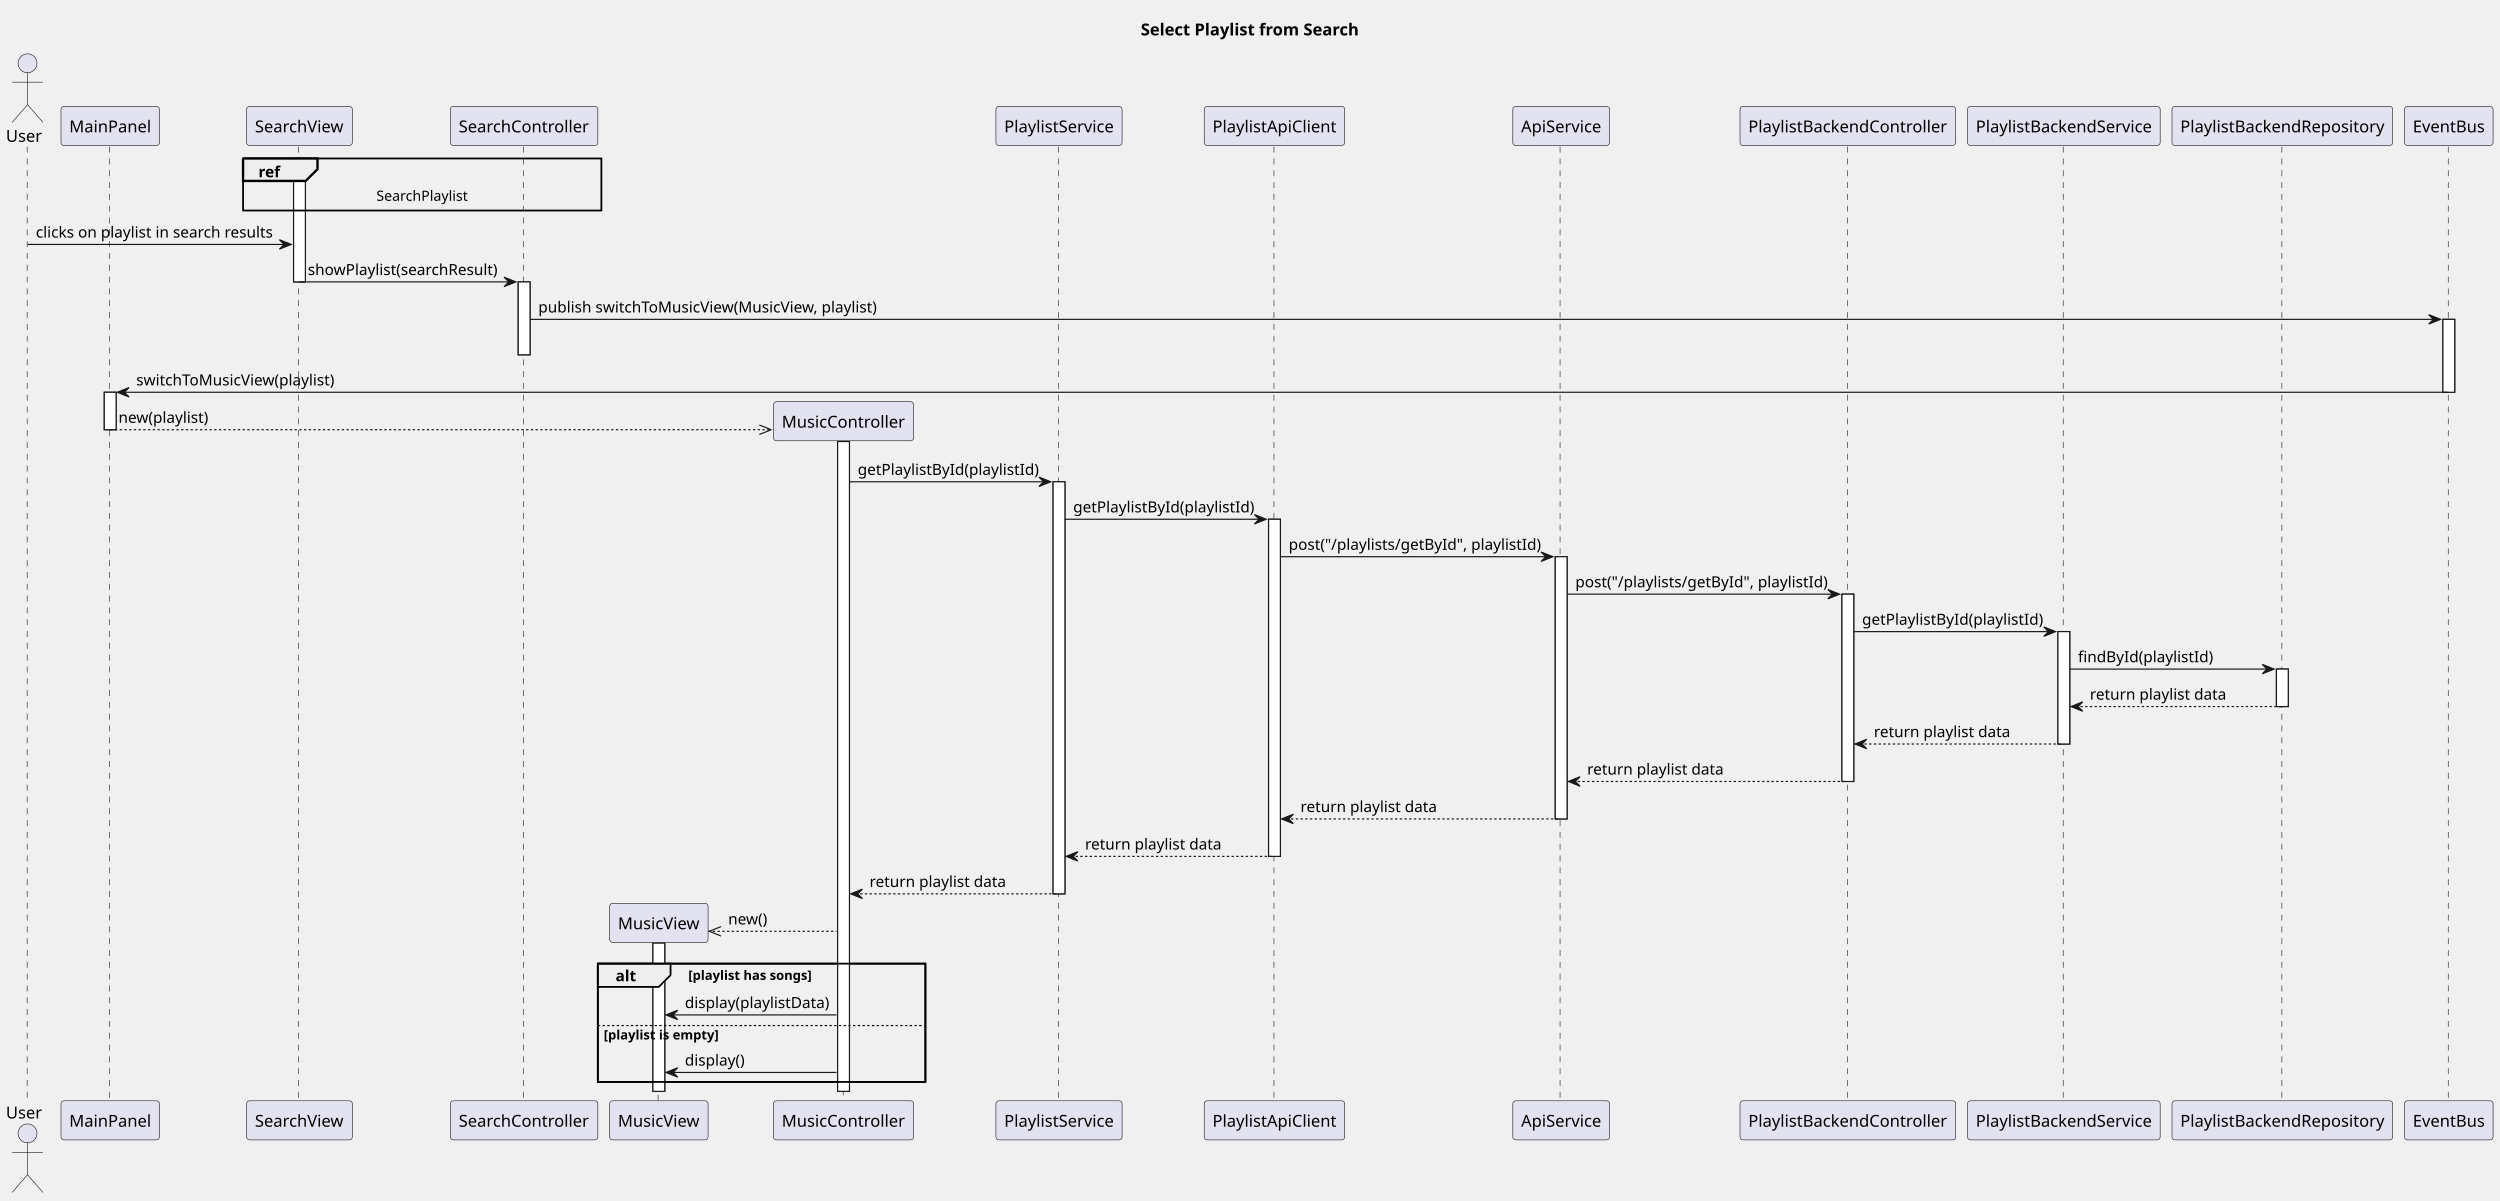
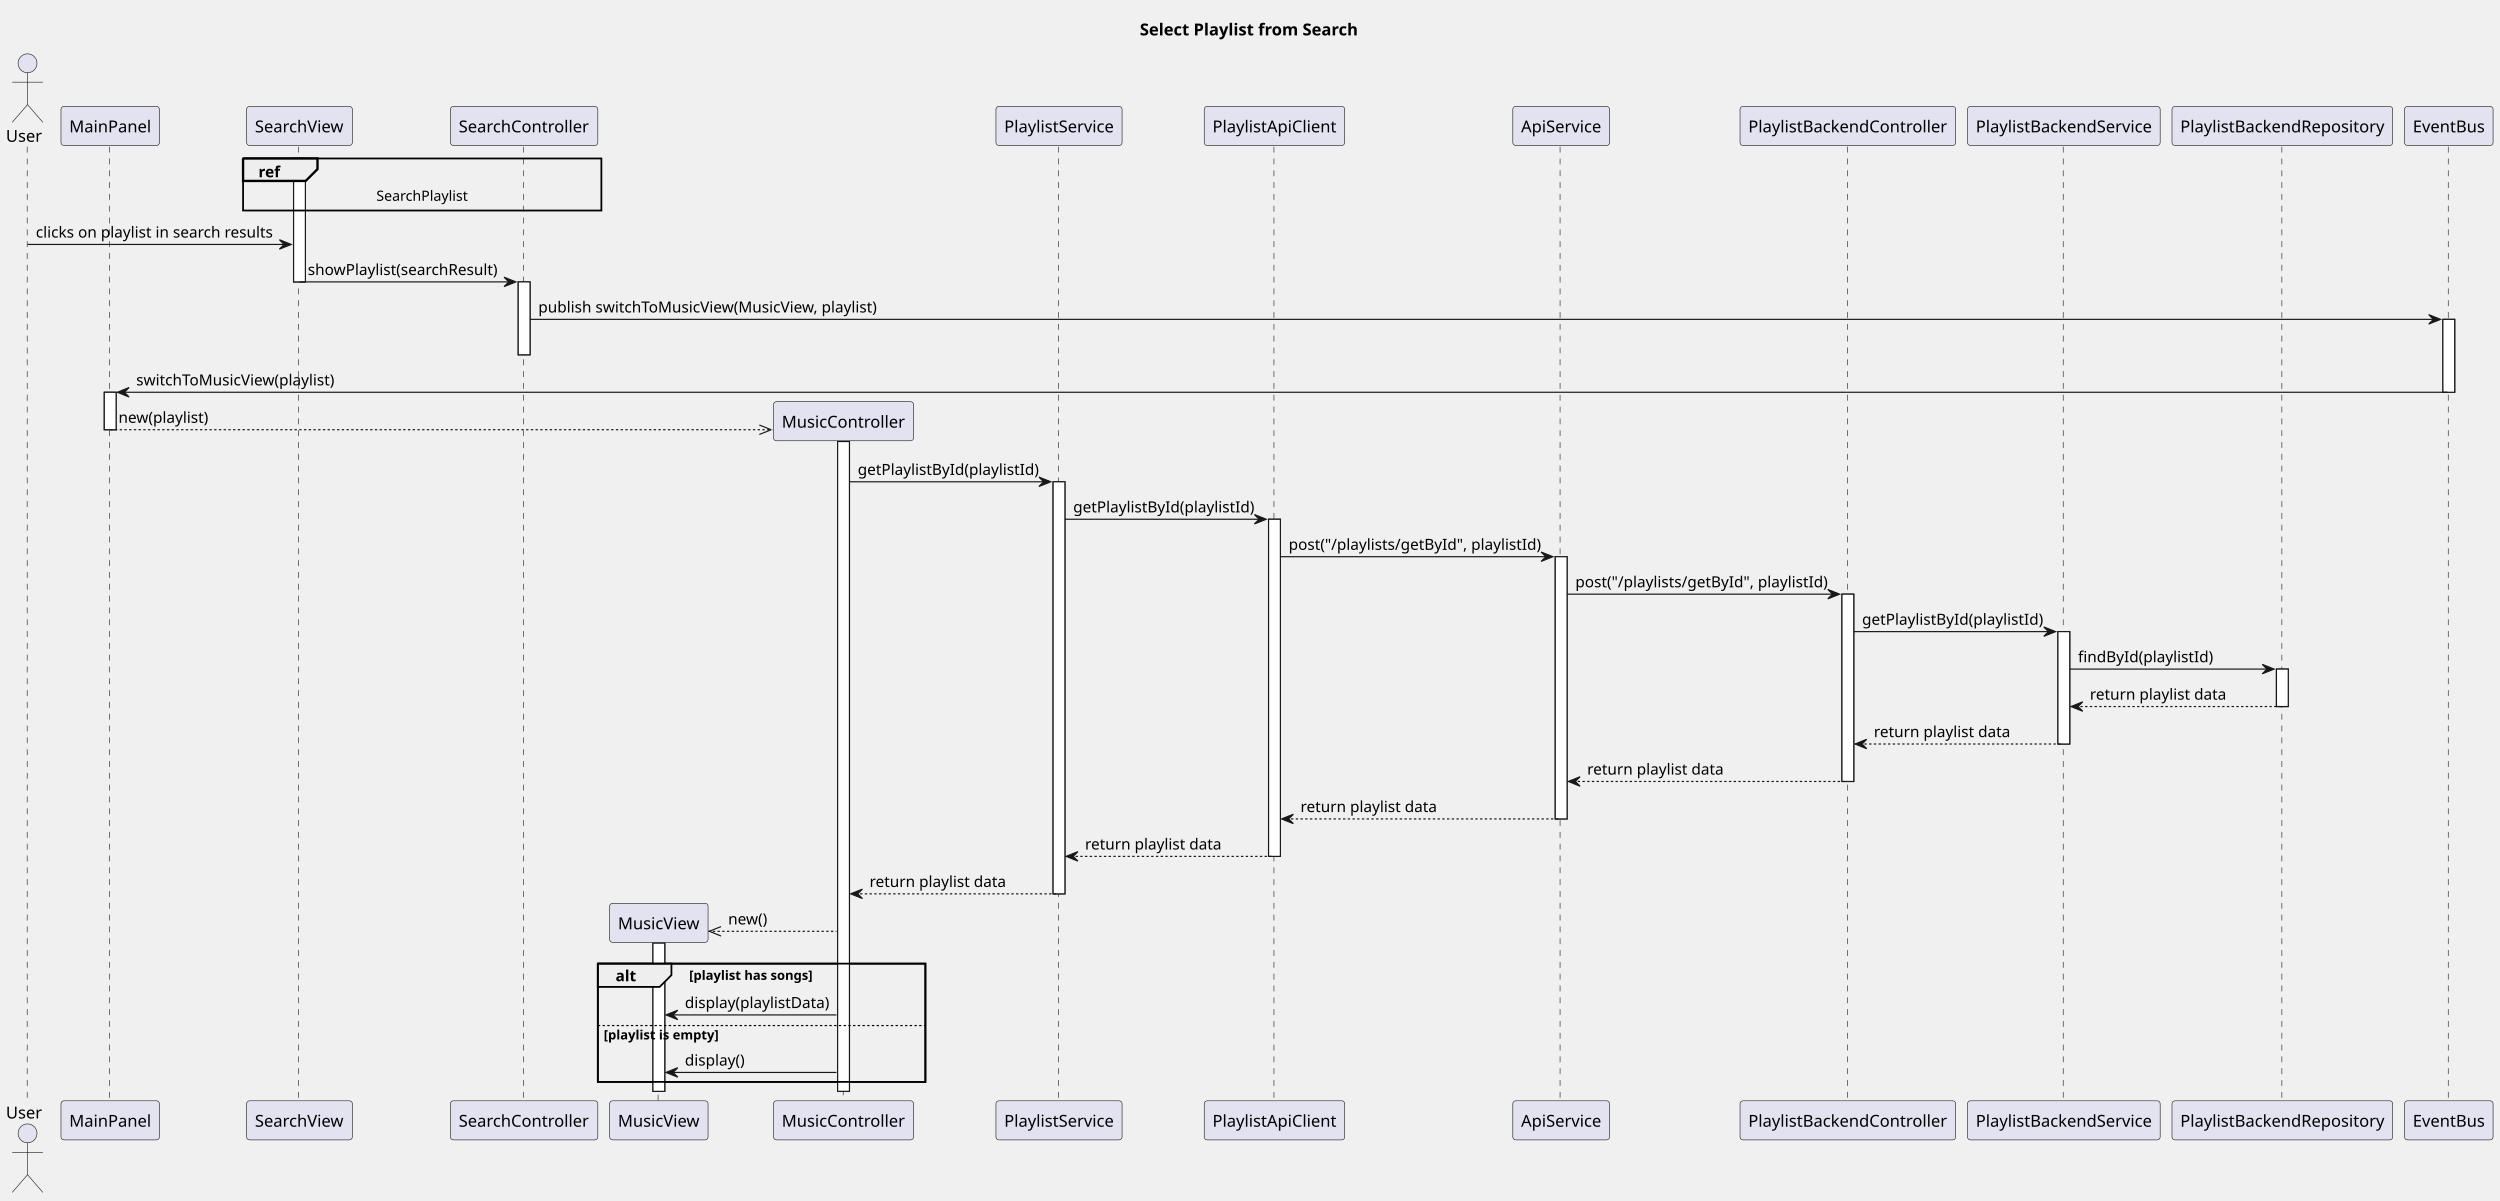
<svg xmlns="http://www.w3.org/2000/svg" contentStyleType="text/css" data-diagram-type="SEQUENCE" height="1016px" preserveAspectRatio="none" style="width:2116px;height:1016px;background:#FFFFFF;" version="1.1" viewBox="0 0 2116 1016" width="2116px" zoomAndPan="magnify">
  <defs />
  <g>
-     <text fill="#000000" font-family="sans-serif" font-size="14" font-weight="bold" lengthAdjust="spacing" textLength="183.091" x="965.526" y="29.966">Select Playlist from Search</text>
+     <text fill="#000000" font-family="sans-serif" font-size="14" font-weight="bold" lengthAdjust="spacing" textLength="184.645" x="964.749" y="29.966">Select Playlist from Search</text>
    <g>
      <rect fill="#FFFFFF" height="31.706" style="stroke:#181818;stroke-width:1;" width="10" x="88.268" y="332.01" />
    </g>
    <g>
      <rect fill="#FFFFFF" height="104.462" style="stroke:#181818;stroke-width:1;" width="10" x="248.484" y="134.136" />
    </g>
    <g>
      <rect fill="#FFFFFF" height="61.706" style="stroke:#181818;stroke-width:1;" width="10" x="438.619" y="238.598" />
    </g>
    <g>
      <rect fill="#FFFFFF" height="125.462" style="stroke:#181818;stroke-width:1;" width="10" x="552.653" y="798.256" />
    </g>
    <g>
      <rect fill="#FFFFFF" height="550.002" style="stroke:#181818;stroke-width:1;" width="10" x="708.97" y="373.716" />
    </g>
    <g>
      <rect fill="#FFFFFF" height="348.766" style="stroke:#181818;stroke-width:1;" width="10" x="891.344" y="407.784" />
    </g>
    <g>
      <rect fill="#FFFFFF" height="285.354" style="stroke:#181818;stroke-width:1;" width="10" x="1073.718" y="439.49" />
    </g>
    <g>
      <rect fill="#FFFFFF" height="221.942" style="stroke:#181818;stroke-width:1;" width="10" x="1316.373" y="471.196" />
    </g>
    <g>
      <rect fill="#FFFFFF" height="158.53" style="stroke:#181818;stroke-width:1;" width="10" x="1559.029" y="502.902" />
    </g>
    <g>
      <rect fill="#FFFFFF" height="95.118" style="stroke:#181818;stroke-width:1;" width="10" x="1741.837" y="534.608" />
    </g>
    <g>
      <rect fill="#FFFFFF" height="31.706" style="stroke:#181818;stroke-width:1;" width="10" x="1926.781" y="566.314" />
    </g>
    <g>
      <rect fill="#FFFFFF" height="61.706" style="stroke:#181818;stroke-width:1;" width="10" x="2067.666" y="270.304" />
    </g>
    <rect fill="none" height="100.1" style="stroke:#000000;stroke-width:1.5;" width="277.25" x="506.003" y="815.618" />
    <g class="participant-lifeline" data-entity-uid="part1" data-qualified-name="User" id="part1-lifeline">
      <g>
        <rect fill="#000000" fill-opacity="0" height="808.582" width="8" x="19.309" y="124.136" />
        <line style="stroke:#181818;stroke-width:0.5;stroke-dasharray:5,5;" x1="23" x2="23" y1="124.136" y2="932.718" />
      </g>
    </g>
    <g class="participant-lifeline" data-entity-uid="part2" data-qualified-name="MainPanel" id="part2-lifeline">
      <g>
        <rect fill="#000000" fill-opacity="0" height="808.582" width="8" x="89.268" y="124.136" />
        <line style="stroke:#181818;stroke-width:0.5;stroke-dasharray:5,5;" x1="92.618" x2="92.618" y1="124.136" y2="932.718" />
      </g>
    </g>
    <g class="participant-lifeline" data-entity-uid="part3" data-qualified-name="SearchView" id="part3-lifeline">
      <g>
        <rect fill="#000000" fill-opacity="0" height="808.582" width="8" x="249.484" y="124.136" />
        <line style="stroke:#181818;stroke-width:0.5;stroke-dasharray:5,5;" x1="252.733" x2="252.733" y1="124.136" y2="932.718" />
      </g>
    </g>
    <g class="participant-lifeline" data-entity-uid="part4" data-qualified-name="SearchController" id="part4-lifeline">
      <g>
        <rect fill="#000000" fill-opacity="0" height="808.582" width="8" x="439.619" y="124.136" />
        <line style="stroke:#181818;stroke-width:0.5;stroke-dasharray:5,5;" x1="443.236" x2="443.236" y1="124.136" y2="932.718" />
      </g>
    </g>
    <g class="participant-lifeline" data-entity-uid="part5" data-qualified-name="MusicView" id="part5-lifeline">
      <g>
        <rect fill="#000000" fill-opacity="0" height="136.134" width="8" x="553.653" y="796.584" />
        <line style="stroke:#181818;stroke-width:0.5;stroke-dasharray:5,5;" x1="557.003" x2="557.003" y1="796.584" y2="932.718" />
      </g>
    </g>
    <g class="participant-lifeline" data-entity-uid="part6" data-qualified-name="MusicController" id="part6-lifeline">
      <g>
        <rect fill="#000000" fill-opacity="0" height="560.674" width="8" x="709.97" y="372.044" />
        <line style="stroke:#181818;stroke-width:0.5;stroke-dasharray:5,5;" x1="713.687" x2="713.687" y1="372.044" y2="932.718" />
      </g>
    </g>
    <g class="participant-lifeline" data-entity-uid="part7" data-qualified-name="PlaylistService" id="part7-lifeline">
      <g>
        <rect fill="#000000" fill-opacity="0" height="808.582" width="8" x="892.344" y="124.136" />
        <line style="stroke:#181818;stroke-width:0.5;stroke-dasharray:5,5;" x1="895.962" x2="895.962" y1="124.136" y2="932.718" />
      </g>
    </g>
    <g class="participant-lifeline" data-entity-uid="part8" data-qualified-name="PlaylistApiClient" id="part8-lifeline">
      <g>
        <rect fill="#000000" fill-opacity="0" height="808.582" width="8" x="1074.718" y="124.136" />
        <line style="stroke:#181818;stroke-width:0.5;stroke-dasharray:5,5;" x1="1078.267" x2="1078.267" y1="124.136" y2="932.718" />
      </g>
    </g>
    <g class="participant-lifeline" data-entity-uid="part9" data-qualified-name="ApiService" id="part9-lifeline">
      <g>
        <rect fill="#000000" fill-opacity="0" height="808.582" width="8" x="1317.373" y="124.136" />
        <line style="stroke:#181818;stroke-width:0.5;stroke-dasharray:5,5;" x1="1320.438" x2="1320.438" y1="124.136" y2="932.718" />
      </g>
    </g>
    <g class="participant-lifeline" data-entity-uid="part10" data-qualified-name="PlaylistBackendController" id="part10-lifeline">
      <g>
        <rect fill="#000000" fill-opacity="0" height="808.582" width="8" x="1560.029" y="124.136" />
        <line style="stroke:#181818;stroke-width:0.5;stroke-dasharray:5,5;" x1="1563.756" x2="1563.756" y1="124.136" y2="932.718" />
      </g>
    </g>
    <g class="participant-lifeline" data-entity-uid="part11" data-qualified-name="PlaylistBackendService" id="part11-lifeline">
      <g>
        <rect fill="#000000" fill-opacity="0" height="808.582" width="8" x="1742.837" y="124.136" />
        <line style="stroke:#181818;stroke-width:0.5;stroke-dasharray:5,5;" x1="1746.301" x2="1746.301" y1="124.136" y2="932.718" />
      </g>
    </g>
    <g class="participant-lifeline" data-entity-uid="part12" data-qualified-name="PlaylistBackendRepository" id="part12-lifeline">
      <g>
        <rect fill="#000000" fill-opacity="0" height="808.582" width="8" x="1927.781" y="124.136" />
        <line style="stroke:#181818;stroke-width:0.5;stroke-dasharray:5,5;" x1="1931.373" x2="1931.373" y1="124.136" y2="932.718" />
      </g>
    </g>
    <g class="participant-lifeline" data-entity-uid="part13" data-qualified-name="EventBus" id="part13-lifeline">
      <g>
        <rect fill="#000000" fill-opacity="0" height="808.582" width="8" x="2068.666" y="124.136" />
        <line style="stroke:#181818;stroke-width:0.5;stroke-dasharray:5,5;" x1="2072.188" x2="2072.188" y1="124.136" y2="932.718" />
      </g>
    </g>
    <g class="participant participant-head" data-entity-uid="part1" data-qualified-name="User" id="part1-head">
      <text fill="#000000" font-family="sans-serif" font-size="14" lengthAdjust="spacing" textLength="30.618" x="5" y="120.034">User</text>
      <ellipse cx="23.309" cy="53.568" fill="#E2E2F0" rx="8" ry="8" style="stroke:#181818;stroke-width:0.5;" />
      <path d="M23.309,61.568 L23.309,88.568 M10.309,69.568 L36.309,69.568 M23.309,88.568 L10.309,103.568 M23.309,88.568 L36.309,103.568" fill="none" style="stroke:#181818;stroke-width:0.5;" />
    </g>
    <g class="participant participant-tail" data-entity-uid="part1" data-qualified-name="User" id="part1-tail">
      <text fill="#000000" font-family="sans-serif" font-size="14" lengthAdjust="spacing" textLength="30.618" x="5" y="946.684">User</text>
      <ellipse cx="23.309" cy="959.286" fill="#E2E2F0" rx="8" ry="8" style="stroke:#181818;stroke-width:0.5;" />
      <path d="M23.309,967.286 L23.309,994.286 M10.309,975.286 L36.309,975.286 M23.309,994.286 L10.309,1009.286 M23.309,994.286 L36.309,1009.286" fill="none" style="stroke:#181818;stroke-width:0.5;" />
    </g>
    <g class="participant participant-head" data-entity-uid="part2" data-qualified-name="MainPanel" id="part2-head">
      <rect fill="#E2E2F0" height="33.068" rx="2.5" ry="2.5" style="stroke:#181818;stroke-width:0.5;" width="83.3" x="51.618" y="90.068" />
      <text fill="#000000" font-family="sans-serif" font-size="14" lengthAdjust="spacing" textLength="69.3" x="58.618" y="112.034">MainPanel</text>
    </g>
    <g class="participant participant-tail" data-entity-uid="part2" data-qualified-name="MainPanel" id="part2-tail">
      <rect fill="#E2E2F0" height="33.068" rx="2.5" ry="2.5" style="stroke:#181818;stroke-width:0.5;" width="83.3" x="51.618" y="931.718" />
      <text fill="#000000" font-family="sans-serif" font-size="14" lengthAdjust="spacing" textLength="69.3" x="58.618" y="953.684">MainPanel</text>
    </g>
    <g class="participant participant-head" data-entity-uid="part3" data-qualified-name="SearchView" id="part3-head">
      <rect fill="#E2E2F0" height="33.068" rx="2.5" ry="2.5" style="stroke:#181818;stroke-width:0.5;" width="89.502" x="208.733" y="90.068" />
      <text fill="#000000" font-family="sans-serif" font-size="14" lengthAdjust="spacing" textLength="75.502" x="215.733" y="112.034">SearchView</text>
    </g>
    <g class="participant participant-tail" data-entity-uid="part3" data-qualified-name="SearchView" id="part3-tail">
      <rect fill="#E2E2F0" height="33.068" rx="2.5" ry="2.5" style="stroke:#181818;stroke-width:0.5;" width="89.502" x="208.733" y="931.718" />
      <text fill="#000000" font-family="sans-serif" font-size="14" lengthAdjust="spacing" textLength="75.502" x="215.733" y="953.684">SearchView</text>
    </g>
    <g class="participant participant-head" data-entity-uid="part4" data-qualified-name="SearchController" id="part4-head">
      <rect fill="#E2E2F0" height="33.068" rx="2.5" ry="2.5" style="stroke:#181818;stroke-width:0.5;" width="124.768" x="381.236" y="90.068" />
      <text fill="#000000" font-family="sans-serif" font-size="14" lengthAdjust="spacing" textLength="110.768" x="388.236" y="112.034">SearchController</text>
    </g>
    <g class="participant participant-tail" data-entity-uid="part4" data-qualified-name="SearchController" id="part4-tail">
      <rect fill="#E2E2F0" height="33.068" rx="2.5" ry="2.5" style="stroke:#181818;stroke-width:0.5;" width="124.768" x="381.236" y="931.718" />
      <text fill="#000000" font-family="sans-serif" font-size="14" lengthAdjust="spacing" textLength="110.768" x="388.236" y="953.684">SearchController</text>
    </g>
    <g class="participant participant-tail" data-entity-uid="part5" data-qualified-name="MusicView" id="part5-tail">
      <rect fill="#E2E2F0" height="33.068" rx="2.5" ry="2.5" style="stroke:#181818;stroke-width:0.5;" width="83.3" x="516.003" y="931.718" />
      <text fill="#000000" font-family="sans-serif" font-size="14" lengthAdjust="spacing" textLength="69.3" x="523.003" y="953.684">MusicView</text>
    </g>
    <g class="participant participant-tail" data-entity-uid="part6" data-qualified-name="MusicController" id="part6-tail">
      <rect fill="#E2E2F0" height="33.068" rx="2.5" ry="2.5" style="stroke:#181818;stroke-width:0.5;" width="118.566" x="654.687" y="931.718" />
      <text fill="#000000" font-family="sans-serif" font-size="14" lengthAdjust="spacing" textLength="104.566" x="661.687" y="953.684">MusicController</text>
    </g>
    <g class="participant participant-head" data-entity-uid="part7" data-qualified-name="PlaylistService" id="part7-head">
      <rect fill="#E2E2F0" height="33.068" rx="2.5" ry="2.5" style="stroke:#181818;stroke-width:0.5;" width="106.764" x="842.962" y="90.068" />
      <text fill="#000000" font-family="sans-serif" font-size="14" lengthAdjust="spacing" textLength="92.764" x="849.962" y="112.034">PlaylistService</text>
    </g>
    <g class="participant participant-tail" data-entity-uid="part7" data-qualified-name="PlaylistService" id="part7-tail">
      <rect fill="#E2E2F0" height="33.068" rx="2.5" ry="2.5" style="stroke:#181818;stroke-width:0.5;" width="106.764" x="842.962" y="931.718" />
      <text fill="#000000" font-family="sans-serif" font-size="14" lengthAdjust="spacing" textLength="92.764" x="849.962" y="953.684">PlaylistService</text>
    </g>
    <g class="participant participant-head" data-entity-uid="part8" data-qualified-name="PlaylistApiClient" id="part8-head">
      <rect fill="#E2E2F0" height="33.068" rx="2.5" ry="2.5" style="stroke:#181818;stroke-width:0.5;" width="118.902" x="1019.268" y="90.068" />
      <text fill="#000000" font-family="sans-serif" font-size="14" lengthAdjust="spacing" textLength="104.902" x="1026.267" y="112.034">PlaylistApiClient</text>
    </g>
    <g class="participant participant-tail" data-entity-uid="part8" data-qualified-name="PlaylistApiClient" id="part8-tail">
      <rect fill="#E2E2F0" height="33.068" rx="2.5" ry="2.5" style="stroke:#181818;stroke-width:0.5;" width="118.902" x="1019.268" y="931.718" />
      <text fill="#000000" font-family="sans-serif" font-size="14" lengthAdjust="spacing" textLength="104.902" x="1026.267" y="953.684">PlaylistApiClient</text>
    </g>
    <g class="participant participant-head" data-entity-uid="part9" data-qualified-name="ApiService" id="part9-head">
      <rect fill="#E2E2F0" height="33.068" rx="2.5" ry="2.5" style="stroke:#181818;stroke-width:0.5;" width="81.872" x="1280.438" y="90.068" />
      <text fill="#000000" font-family="sans-serif" font-size="14" lengthAdjust="spacing" textLength="67.872" x="1287.438" y="112.034">ApiService</text>
    </g>
    <g class="participant participant-tail" data-entity-uid="part9" data-qualified-name="ApiService" id="part9-tail">
      <rect fill="#E2E2F0" height="33.068" rx="2.5" ry="2.5" style="stroke:#181818;stroke-width:0.5;" width="81.872" x="1280.438" y="931.718" />
      <text fill="#000000" font-family="sans-serif" font-size="14" lengthAdjust="spacing" textLength="67.872" x="1287.438" y="953.684">ApiService</text>
    </g>
    <g class="participant participant-head" data-entity-uid="part10" data-qualified-name="PlaylistBackendController" id="part10-head">
      <rect fill="#E2E2F0" height="33.068" rx="2.5" ry="2.5" style="stroke:#181818;stroke-width:0.5;" width="182.545" x="1472.756" y="90.068" />
      <text fill="#000000" font-family="sans-serif" font-size="14" lengthAdjust="spacing" textLength="168.545" x="1479.756" y="112.034">PlaylistBackendController</text>
    </g>
    <g class="participant participant-tail" data-entity-uid="part10" data-qualified-name="PlaylistBackendController" id="part10-tail">
      <rect fill="#E2E2F0" height="33.068" rx="2.5" ry="2.5" style="stroke:#181818;stroke-width:0.5;" width="182.545" x="1472.756" y="931.718" />
      <text fill="#000000" font-family="sans-serif" font-size="14" lengthAdjust="spacing" textLength="168.545" x="1479.756" y="953.684">PlaylistBackendController</text>
    </g>
    <g class="participant participant-head" data-entity-uid="part11" data-qualified-name="PlaylistBackendService" id="part11-head">
      <rect fill="#E2E2F0" height="33.068" rx="2.5" ry="2.5" style="stroke:#181818;stroke-width:0.5;" width="163.071" x="1665.301" y="90.068" />
      <text fill="#000000" font-family="sans-serif" font-size="14" lengthAdjust="spacing" textLength="149.071" x="1672.301" y="112.034">PlaylistBackendService</text>
    </g>
    <g class="participant participant-tail" data-entity-uid="part11" data-qualified-name="PlaylistBackendService" id="part11-tail">
      <rect fill="#E2E2F0" height="33.068" rx="2.5" ry="2.5" style="stroke:#181818;stroke-width:0.5;" width="163.071" x="1665.301" y="931.718" />
      <text fill="#000000" font-family="sans-serif" font-size="14" lengthAdjust="spacing" textLength="149.071" x="1672.301" y="953.684">PlaylistBackendService</text>
    </g>
    <g class="participant participant-head" data-entity-uid="part12" data-qualified-name="PlaylistBackendRepository" id="part12-head">
      <rect fill="#E2E2F0" height="33.068" rx="2.5" ry="2.5" style="stroke:#181818;stroke-width:0.5;" width="186.815" x="1838.373" y="90.068" />
      <text fill="#000000" font-family="sans-serif" font-size="14" lengthAdjust="spacing" textLength="172.815" x="1845.373" y="112.034">PlaylistBackendRepository</text>
    </g>
    <g class="participant participant-tail" data-entity-uid="part12" data-qualified-name="PlaylistBackendRepository" id="part12-tail">
      <rect fill="#E2E2F0" height="33.068" rx="2.5" ry="2.5" style="stroke:#181818;stroke-width:0.5;" width="186.815" x="1838.373" y="931.718" />
      <text fill="#000000" font-family="sans-serif" font-size="14" lengthAdjust="spacing" textLength="172.815" x="1845.373" y="953.684">PlaylistBackendRepository</text>
    </g>
    <g class="participant participant-head" data-entity-uid="part13" data-qualified-name="EventBus" id="part13-head">
      <rect fill="#E2E2F0" height="33.068" rx="2.5" ry="2.5" style="stroke:#181818;stroke-width:0.5;" width="74.956" x="2035.188" y="90.068" />
      <text fill="#000000" font-family="sans-serif" font-size="14" lengthAdjust="spacing" textLength="60.956" x="2042.188" y="112.034">EventBus</text>
    </g>
    <g class="participant participant-tail" data-entity-uid="part13" data-qualified-name="EventBus" id="part13-tail">
      <rect fill="#E2E2F0" height="33.068" rx="2.5" ry="2.5" style="stroke:#181818;stroke-width:0.5;" width="74.956" x="2035.188" y="931.718" />
      <text fill="#000000" font-family="sans-serif" font-size="14" lengthAdjust="spacing" textLength="60.956" x="2042.188" y="953.684">EventBus</text>
    </g>
    <g>
      <rect fill="#FFFFFF" height="31.706" style="stroke:#181818;stroke-width:1;" width="10" x="88.268" y="332.01" />
    </g>
    <g>
      <rect fill="#FFFFFF" height="104.462" style="stroke:#181818;stroke-width:1;" width="10" x="248.484" y="134.136" />
    </g>
    <g>
      <rect fill="#FFFFFF" height="61.706" style="stroke:#181818;stroke-width:1;" width="10" x="438.619" y="238.598" />
    </g>
    <g>
      <rect fill="#FFFFFF" height="125.462" style="stroke:#181818;stroke-width:1;" width="10" x="552.653" y="798.256" />
    </g>
    <g>
      <rect fill="#FFFFFF" height="550.002" style="stroke:#181818;stroke-width:1;" width="10" x="708.97" y="373.716" />
    </g>
    <g>
      <rect fill="#FFFFFF" height="348.766" style="stroke:#181818;stroke-width:1;" width="10" x="891.344" y="407.784" />
    </g>
    <g>
      <rect fill="#FFFFFF" height="285.354" style="stroke:#181818;stroke-width:1;" width="10" x="1073.718" y="439.49" />
    </g>
    <g>
      <rect fill="#FFFFFF" height="221.942" style="stroke:#181818;stroke-width:1;" width="10" x="1316.373" y="471.196" />
    </g>
    <g>
      <rect fill="#FFFFFF" height="158.53" style="stroke:#181818;stroke-width:1;" width="10" x="1559.029" y="502.902" />
    </g>
    <g>
      <rect fill="#FFFFFF" height="95.118" style="stroke:#181818;stroke-width:1;" width="10" x="1741.837" y="534.608" />
    </g>
    <g>
      <rect fill="#FFFFFF" height="31.706" style="stroke:#181818;stroke-width:1;" width="10" x="1926.781" y="566.314" />
    </g>
    <g>
      <rect fill="#FFFFFF" height="61.706" style="stroke:#181818;stroke-width:1;" width="10" x="2067.666" y="270.304" />
    </g>
    <rect fill="none" height="44.05" style="stroke:#000000;stroke-width:1.5;" width="303.27" x="205.733" y="134.136" />
    <path d="M205.733,134.136 L268.733,134.136 L268.733,143.136 L258.733,153.136 L205.733,153.136 L205.733,134.136" fill="#EEEEEE" style="stroke:#000000;stroke-width:2;" />
-     <text fill="#000000" font-family="sans-serif" font-size="13" font-weight="bold" lengthAdjust="spacing" textLength="18.392" x="218.733" y="150.033">ref</text>
+     <text fill="#000000" font-family="sans-serif" font-size="13" font-weight="bold" lengthAdjust="spacing" textLength="18.603" x="218.733" y="150.033">ref</text>
    <text fill="#000000" font-family="sans-serif" font-size="12" lengthAdjust="spacing" textLength="77.701" x="318.518" y="169.964">SearchPlaylist</text>
    <g class="message" data-entity-1="part1" data-entity-2="part3" id="msg1">
      <polygon fill="#181818" points="236.484,202.892,246.484,206.892,236.484,210.892,240.484,206.892" style="stroke:#181818;stroke-width:1;" />
      <line style="stroke:#181818;stroke-width:1;" x1="23.309" x2="242.484" y1="206.892" y2="206.892" />
      <text fill="#000000" font-family="sans-serif" font-size="13" lengthAdjust="spacing" textLength="201.175" x="30.309" y="201.083">clicks on playlist in search results</text>
    </g>
    <g class="message" data-entity-1="part3" data-entity-2="part4" id="msg2">
      <polygon fill="#181818" points="426.619,234.598,436.619,238.598,426.619,242.598,430.619,238.598" style="stroke:#181818;stroke-width:1;" />
      <line style="stroke:#181818;stroke-width:1;" x1="253.484" x2="432.619" y1="238.598" y2="238.598" />
      <text fill="#000000" font-family="sans-serif" font-size="13" lengthAdjust="spacing" textLength="161.135" x="260.484" y="232.789">showPlaylist(searchResult)</text>
    </g>
    <g class="message" data-entity-1="part4" data-entity-2="part13" id="msg3">
      <polygon fill="#181818" points="2055.666,266.304,2065.666,270.304,2055.666,274.304,2059.666,270.304" style="stroke:#181818;stroke-width:1;" />
      <line style="stroke:#181818;stroke-width:1;" x1="448.619" x2="2061.666" y1="270.304" y2="270.304" />
      <text fill="#000000" font-family="sans-serif" font-size="13" lengthAdjust="spacing" textLength="288.496" x="455.619" y="264.495">publish switchToMusicView(MusicView, playlist)</text>
    </g>
    <g class="message" data-entity-1="part13" data-entity-2="part2" id="msg4">
      <polygon fill="#181818" points="109.268,328.01,99.268,332.01,109.268,336.01,105.268,332.01" style="stroke:#181818;stroke-width:1;" />
      <line style="stroke:#181818;stroke-width:1;" x1="103.268" x2="2071.666" y1="332.01" y2="332.01" />
      <text fill="#000000" font-family="sans-serif" font-size="13" lengthAdjust="spacing" textLength="168.909" x="115.268" y="326.201">switchToMusicView(playlist)</text>
    </g>
    <g class="message" data-entity-1="part2" data-entity-2="part6" id="msg5">
      <line style="stroke:#181818;stroke-width:1;" x1="652.687" x2="642.687" y1="363.716" y2="359.716" />
      <line style="stroke:#181818;stroke-width:1;" x1="652.687" x2="642.687" y1="363.716" y2="367.716" />
      <line style="stroke:#181818;stroke-width:1;stroke-dasharray:2,2;" x1="93.268" x2="653.687" y1="363.716" y2="363.716" />
      <text fill="#000000" font-family="sans-serif" font-size="13" lengthAdjust="spacing" textLength="76.284" x="100.268" y="357.907">new(playlist)</text>
    </g>
    <rect fill="#E2E2F0" height="33.068" rx="2.5" ry="2.5" style="stroke:#181818;stroke-width:0.5;" width="118.566" x="654.687" y="340.01" />
    <text fill="#000000" font-family="sans-serif" font-size="14" lengthAdjust="spacing" textLength="104.566" x="661.687" y="361.976">MusicController</text>
    <g class="message" data-entity-1="part6" data-entity-2="part7" id="msg7">
      <polygon fill="#181818" points="879.344,403.784,889.344,407.784,879.344,411.784,883.344,407.784" style="stroke:#181818;stroke-width:1;" />
      <line style="stroke:#181818;stroke-width:1;" x1="718.97" x2="885.344" y1="407.784" y2="407.784" />
      <text fill="#000000" font-family="sans-serif" font-size="13" lengthAdjust="spacing" textLength="153.374" x="725.97" y="401.975">getPlaylistById(playlistId)</text>
    </g>
    <g class="message" data-entity-1="part7" data-entity-2="part8" id="msg8">
      <polygon fill="#181818" points="1061.718,435.49,1071.718,439.49,1061.718,443.49,1065.718,439.49" style="stroke:#181818;stroke-width:1;" />
      <line style="stroke:#181818;stroke-width:1;" x1="901.344" x2="1067.718" y1="439.49" y2="439.49" />
      <text fill="#000000" font-family="sans-serif" font-size="13" lengthAdjust="spacing" textLength="153.374" x="908.344" y="433.681">getPlaylistById(playlistId)</text>
    </g>
    <g class="message" data-entity-1="part8" data-entity-2="part9" id="msg9">
      <polygon fill="#181818" points="1304.373,467.196,1314.373,471.196,1304.373,475.196,1308.373,471.196" style="stroke:#181818;stroke-width:1;" />
      <line style="stroke:#181818;stroke-width:1;" x1="1083.718" x2="1310.373" y1="471.196" y2="471.196" />
      <text fill="#000000" font-family="sans-serif" font-size="13" lengthAdjust="spacing" textLength="213.655" x="1090.718" y="465.387">post("/playlists/getById", playlistId)</text>
    </g>
    <g class="message" data-entity-1="part9" data-entity-2="part10" id="msg10">
      <polygon fill="#181818" points="1547.029,498.902,1557.029,502.902,1547.029,506.902,1551.029,502.902" style="stroke:#181818;stroke-width:1;" />
      <line style="stroke:#181818;stroke-width:1;" x1="1326.373" x2="1553.029" y1="502.902" y2="502.902" />
      <text fill="#000000" font-family="sans-serif" font-size="13" lengthAdjust="spacing" textLength="213.655" x="1333.373" y="497.093">post("/playlists/getById", playlistId)</text>
    </g>
    <g class="message" data-entity-1="part10" data-entity-2="part11" id="msg11">
      <polygon fill="#181818" points="1729.837,530.608,1739.837,534.608,1729.837,538.608,1733.837,534.608" style="stroke:#181818;stroke-width:1;" />
      <line style="stroke:#181818;stroke-width:1;" x1="1569.029" x2="1735.837" y1="534.608" y2="534.608" />
      <text fill="#000000" font-family="sans-serif" font-size="13" lengthAdjust="spacing" textLength="153.374" x="1576.029" y="528.799">getPlaylistById(playlistId)</text>
    </g>
    <g class="message" data-entity-1="part11" data-entity-2="part12" id="msg12">
      <polygon fill="#181818" points="1914.781,562.314,1924.781,566.314,1914.781,570.314,1918.781,566.314" style="stroke:#181818;stroke-width:1;" />
      <line style="stroke:#181818;stroke-width:1;" x1="1751.837" x2="1920.781" y1="566.314" y2="566.314" />
      <text fill="#000000" font-family="sans-serif" font-size="13" lengthAdjust="spacing" textLength="114.439" x="1758.837" y="560.505">findById(playlistId)</text>
    </g>
    <g class="message" data-entity-1="part12" data-entity-2="part11" id="msg13">
      <polygon fill="#181818" points="1762.837,594.02,1752.837,598.02,1762.837,602.02,1758.837,598.02" style="stroke:#181818;stroke-width:1;" />
      <line style="stroke:#181818;stroke-width:1;stroke-dasharray:2,2;" x1="1756.837" x2="1930.781" y1="598.02" y2="598.02" />
      <text fill="#000000" font-family="sans-serif" font-size="13" lengthAdjust="spacing" textLength="115.765" x="1768.837" y="592.211">return playlist data</text>
    </g>
    <g class="message" data-entity-1="part11" data-entity-2="part10" id="msg14">
      <polygon fill="#181818" points="1580.029,625.726,1570.029,629.726,1580.029,633.726,1576.029,629.726" style="stroke:#181818;stroke-width:1;" />
      <line style="stroke:#181818;stroke-width:1;stroke-dasharray:2,2;" x1="1574.029" x2="1745.837" y1="629.726" y2="629.726" />
      <text fill="#000000" font-family="sans-serif" font-size="13" lengthAdjust="spacing" textLength="115.765" x="1586.029" y="623.917">return playlist data</text>
    </g>
    <g class="message" data-entity-1="part10" data-entity-2="part9" id="msg15">
      <polygon fill="#181818" points="1337.373,657.432,1327.373,661.432,1337.373,665.432,1333.373,661.432" style="stroke:#181818;stroke-width:1;" />
      <line style="stroke:#181818;stroke-width:1;stroke-dasharray:2,2;" x1="1331.373" x2="1563.029" y1="661.432" y2="661.432" />
      <text fill="#000000" font-family="sans-serif" font-size="13" lengthAdjust="spacing" textLength="115.765" x="1343.373" y="655.623">return playlist data</text>
    </g>
    <g class="message" data-entity-1="part9" data-entity-2="part8" id="msg16">
      <polygon fill="#181818" points="1094.718,689.138,1084.718,693.138,1094.718,697.138,1090.718,693.138" style="stroke:#181818;stroke-width:1;" />
      <line style="stroke:#181818;stroke-width:1;stroke-dasharray:2,2;" x1="1088.718" x2="1320.373" y1="693.138" y2="693.138" />
      <text fill="#000000" font-family="sans-serif" font-size="13" lengthAdjust="spacing" textLength="115.765" x="1100.718" y="687.329">return playlist data</text>
    </g>
    <g class="message" data-entity-1="part8" data-entity-2="part7" id="msg17">
      <polygon fill="#181818" points="912.344,720.844,902.344,724.844,912.344,728.844,908.344,724.844" style="stroke:#181818;stroke-width:1;" />
      <line style="stroke:#181818;stroke-width:1;stroke-dasharray:2,2;" x1="906.344" x2="1077.718" y1="724.844" y2="724.844" />
      <text fill="#000000" font-family="sans-serif" font-size="13" lengthAdjust="spacing" textLength="115.765" x="918.344" y="719.035">return playlist data</text>
    </g>
    <g class="message" data-entity-1="part7" data-entity-2="part6" id="msg18">
      <polygon fill="#181818" points="729.97,752.55,719.97,756.55,729.97,760.55,725.97,756.55" style="stroke:#181818;stroke-width:1;" />
      <line style="stroke:#181818;stroke-width:1;stroke-dasharray:2,2;" x1="723.97" x2="895.344" y1="756.55" y2="756.55" />
      <text fill="#000000" font-family="sans-serif" font-size="13" lengthAdjust="spacing" textLength="115.765" x="735.97" y="750.741">return playlist data</text>
    </g>
    <g class="message" data-entity-1="part6" data-entity-2="part5" id="msg19">
      <line style="stroke:#181818;stroke-width:1;" x1="600.303" x2="610.303" y1="788.256" y2="784.256" />
      <line style="stroke:#181818;stroke-width:1;" x1="600.303" x2="610.303" y1="788.256" y2="792.256" />
      <line style="stroke:#181818;stroke-width:1;stroke-dasharray:2,2;" x1="599.303" x2="707.97" y1="788.256" y2="788.256" />
      <text fill="#000000" font-family="sans-serif" font-size="13" lengthAdjust="spacing" textLength="33.384" x="616.303" y="782.447">new()</text>
    </g>
    <rect fill="#E2E2F0" height="33.068" rx="2.5" ry="2.5" style="stroke:#181818;stroke-width:0.5;" width="83.3" x="516.003" y="764.55" />
    <text fill="#000000" font-family="sans-serif" font-size="14" lengthAdjust="spacing" textLength="69.3" x="523.003" y="786.516">MusicView</text>
-     <path d="M506.003,815.618 L567.562,815.618 L567.562,825.324 L557.562,835.324 L506.003,835.324 L506.003,815.618" fill="#EEEEEE" style="stroke:#000000;stroke-width:1.5;" />
+     <path d="M506.003,815.618 L568.306,815.618 L568.306,825.324 L558.306,835.324 L506.003,835.324 L506.003,815.618" fill="#EEEEEE" style="stroke:#000000;stroke-width:1.5;" />
    <rect fill="none" height="100.1" style="stroke:#000000;stroke-width:1.5;" width="277.25" x="506.003" y="815.618" />
-     <text fill="#000000" font-family="sans-serif" font-size="13" font-weight="bold" lengthAdjust="spacing" textLength="16.559" x="521.003" y="830.515">alt</text>
-     <text fill="#000000" font-family="sans-serif" font-size="11" font-weight="bold" lengthAdjust="spacing" textLength="104.439" x="582.562" y="829.377">[playlist has songs]</text>
+     <text fill="#000000" font-family="sans-serif" font-size="13" font-weight="bold" lengthAdjust="spacing" textLength="17.303" x="521.003" y="830.515">alt</text>
+     <text fill="#000000" font-family="sans-serif" font-size="11" font-weight="bold" lengthAdjust="spacing" textLength="104.246" x="583.306" y="829.377">[playlist has songs]</text>
    <g class="message" data-entity-1="part6" data-entity-2="part5" id="msg21">
      <polygon fill="#181818" points="573.653,855.03,563.653,859.03,573.653,863.03,569.653,859.03" style="stroke:#181818;stroke-width:1;" />
      <line style="stroke:#181818;stroke-width:1;" x1="567.653" x2="707.97" y1="859.03" y2="859.03" />
      <text fill="#000000" font-family="sans-serif" font-size="13" lengthAdjust="spacing" textLength="122.317" x="579.653" y="853.221">display(playlistData)</text>
    </g>
    <line style="stroke:#000000;stroke-width:1;stroke-dasharray:2,2;" x1="506.003" x2="783.253" y1="868.03" y2="868.03" />
-     <text fill="#000000" font-family="sans-serif" font-size="11" font-weight="bold" lengthAdjust="spacing" textLength="96.043" x="511.003" y="879.789">[playlist is empty]</text>
+     <text fill="#000000" font-family="sans-serif" font-size="11" font-weight="bold" lengthAdjust="spacing" textLength="97.074" x="511.003" y="879.789">[playlist is empty]</text>
    <g class="message" data-entity-1="part6" data-entity-2="part5" id="msg22">
      <polygon fill="#181818" points="573.653,903.718,563.653,907.718,573.653,911.718,569.653,907.718" style="stroke:#181818;stroke-width:1;" />
      <line style="stroke:#181818;stroke-width:1;" x1="567.653" x2="707.97" y1="907.718" y2="907.718" />
      <text fill="#000000" font-family="sans-serif" font-size="13" lengthAdjust="spacing" textLength="50.648" x="579.653" y="901.909">display()</text>
    </g>
  </g>
</svg>
